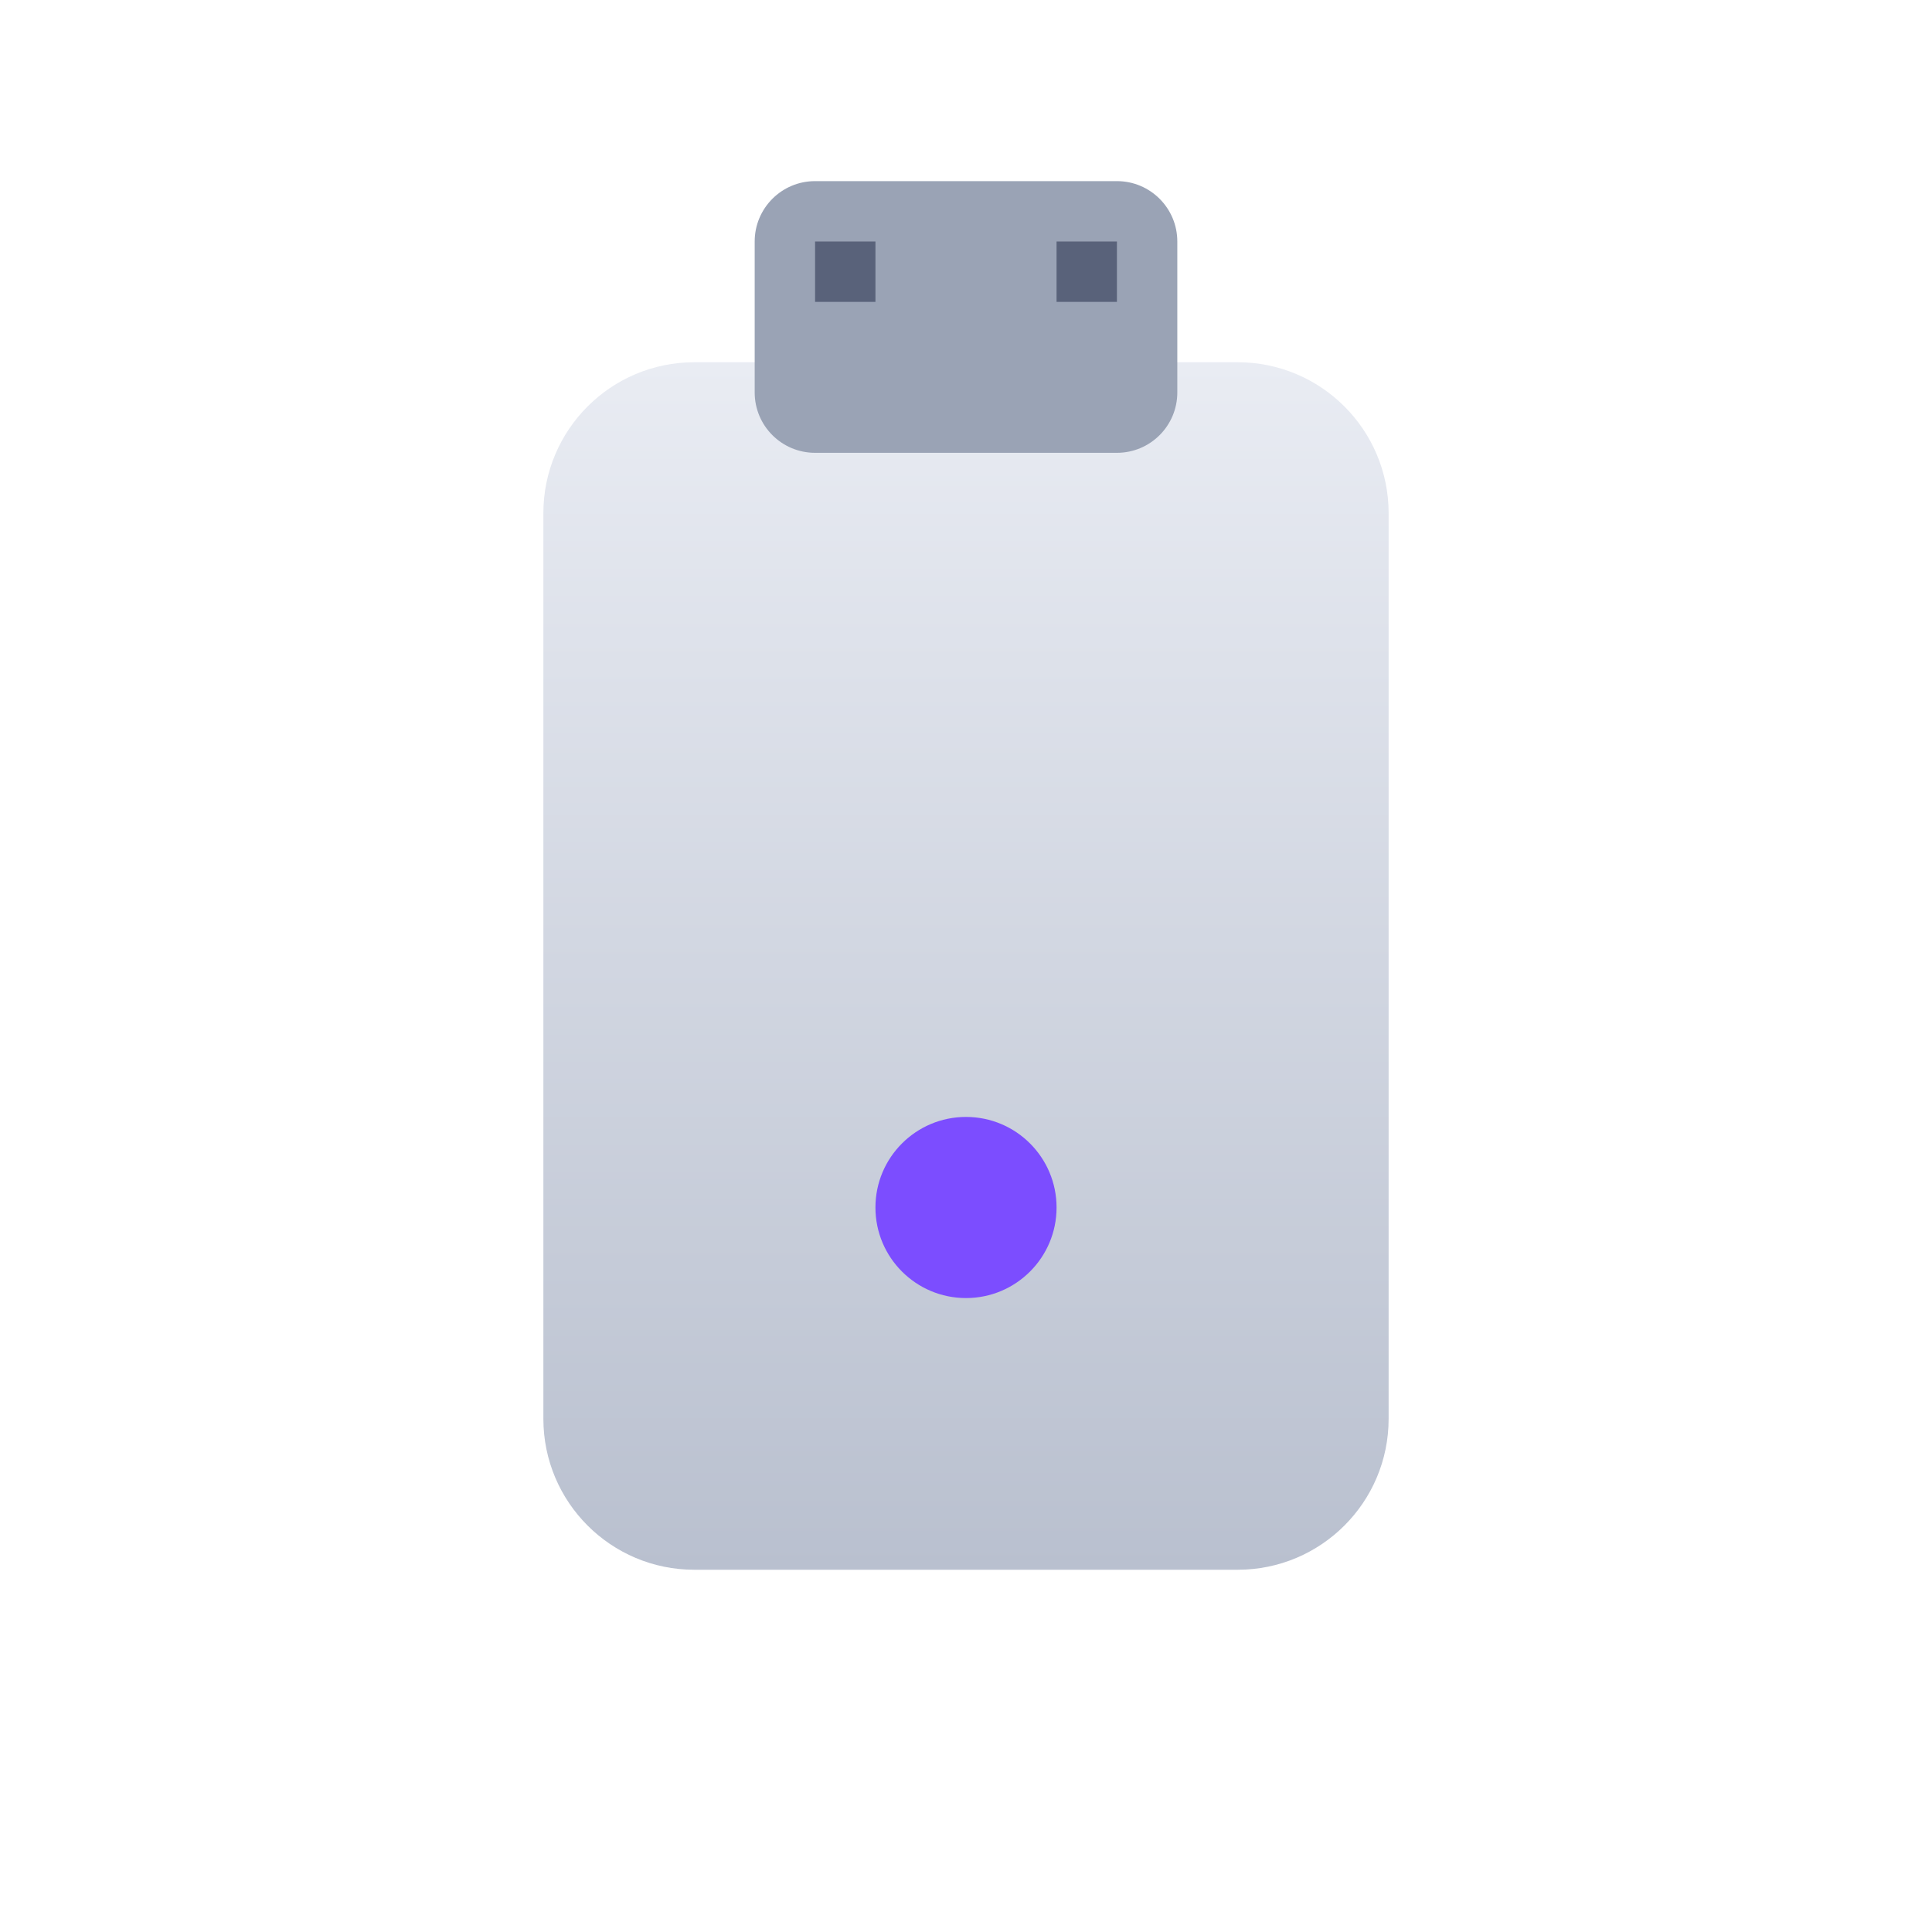
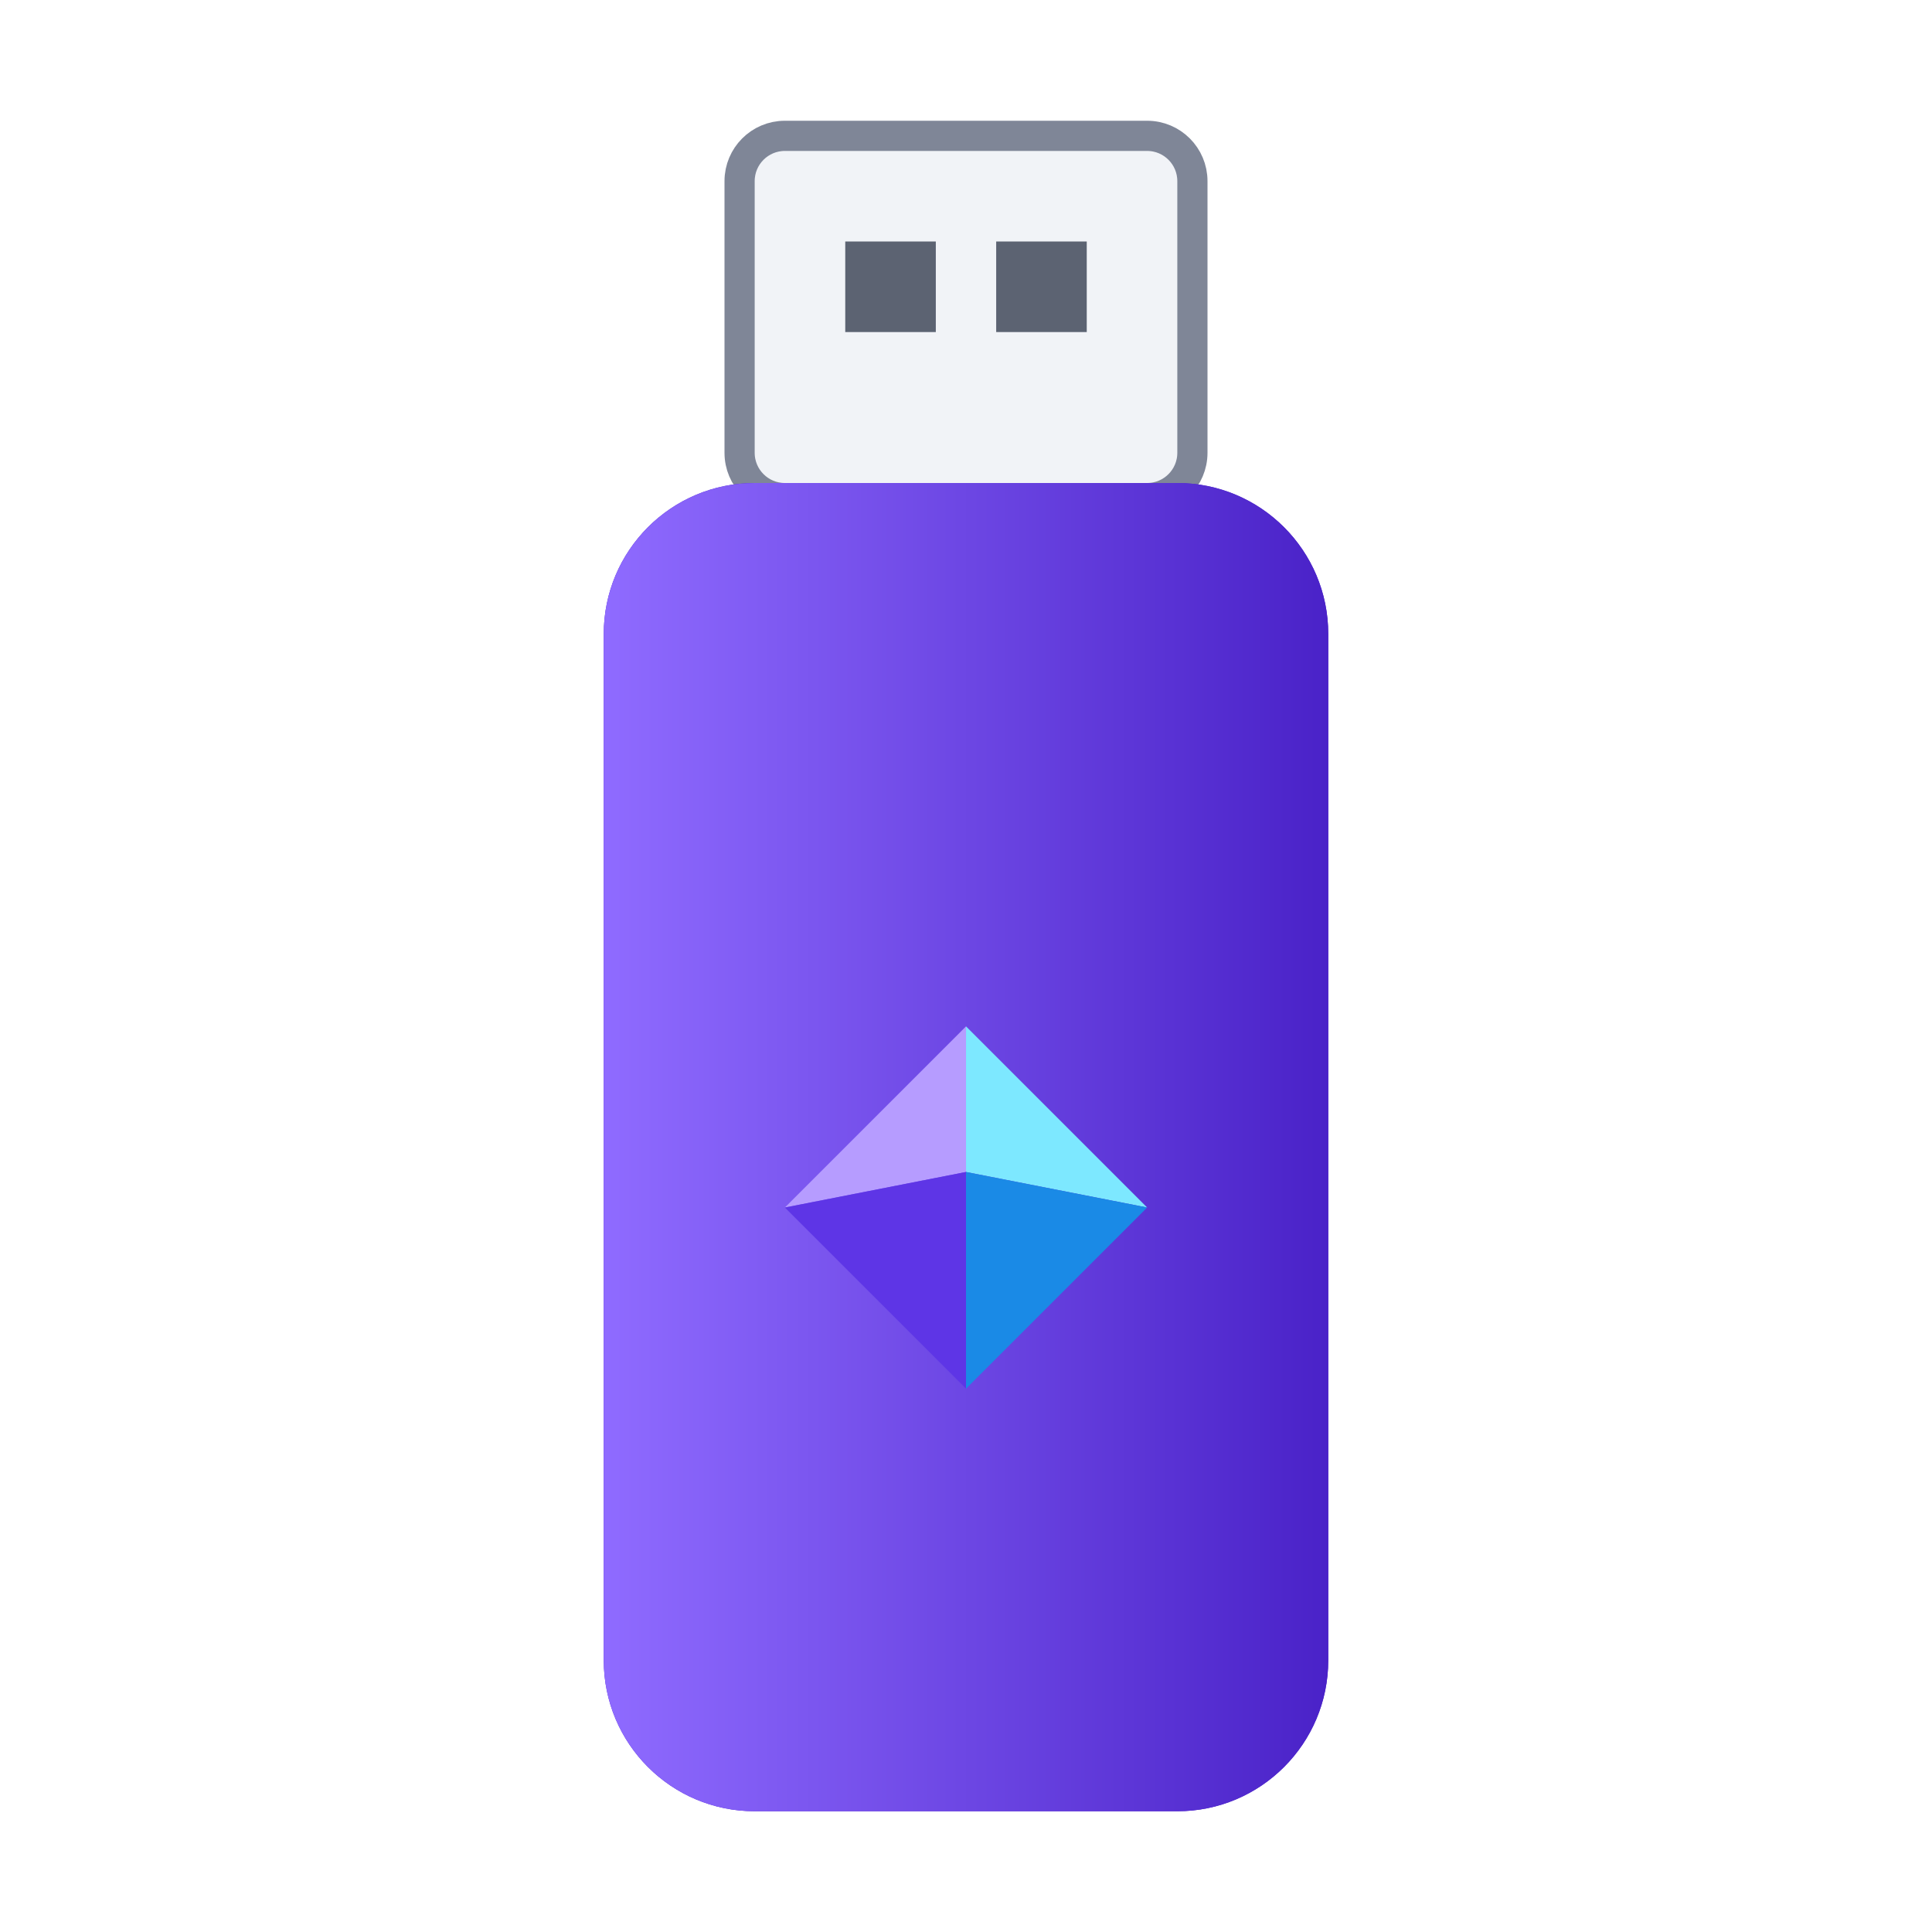
<svg xmlns="http://www.w3.org/2000/svg" width="64" height="64" viewBox="0 0 64 64">
+   <rect x="24.5" y="4.5" width="15" height="12" rx="1.5" fill="#F1F3F7" stroke="#7F8697" />
+   <rect x="28" y="8" width="3" height="3" fill="#5C6372" />
+   <rect x="33" y="8" width="3" height="3" fill="#5C6372" />
+   <rect x="20" y="16" width="24" height="44" rx="5" fill="#4A22C8" />
+   <rect x="20" y="16" width="24" height="44" rx="5" fill="url(#ub)" />
  <defs>
-     <linearGradient id="d" x1="0" y1="0" x2="0" y2="1">
-       <stop stop-color="#E9ECF3" />
-       <stop offset="1" stop-color="#B9C0CF" />
-     </linearGradient>
-     <linearGradient id="s" x1="0" y1="0" x2="1" y2="1">
-       <stop stop-color="#2A1C66" />
-       <stop offset=".55" stop-color="#5B2FE0" />
-       <stop offset="1" stop-color="#1E90E8" />
+     <linearGradient id="ub" x1="0" y1="0" x2="1" y2="0">
+       <stop stop-color="#8F6BFF" />
+       <stop offset="1" stop-color="#4A22C8" />
    </linearGradient>
  </defs>
-   <rect x="18" y="12" width="28" height="40" rx="5" fill="url(#d)" />
-   <rect x="25" y="6" width="14" height="9" rx="2" fill="#9AA3B5" />
-   <path d="M27 9h2M35 9h2" stroke="#59627A" stroke-width="2" />
-   <circle cx="32" cy="40" r="3" fill="#7C4DFF" />
+   <g transform="translate(24.615 32.615) scale(0.2308)">
+     <polygon points="32,6 6,32 32,26.9" fill="#B69CFF" />
+     <polygon points="6,32 32,26.9 32,58" fill="#5E35E6" />
+     <polygon points="32,6 58,32 32,26.9" fill="#7DE8FF" />
+     <polygon points="32,26.9 58,32 32,58" fill="#1A8AE6" />
+   </g>
</svg>
